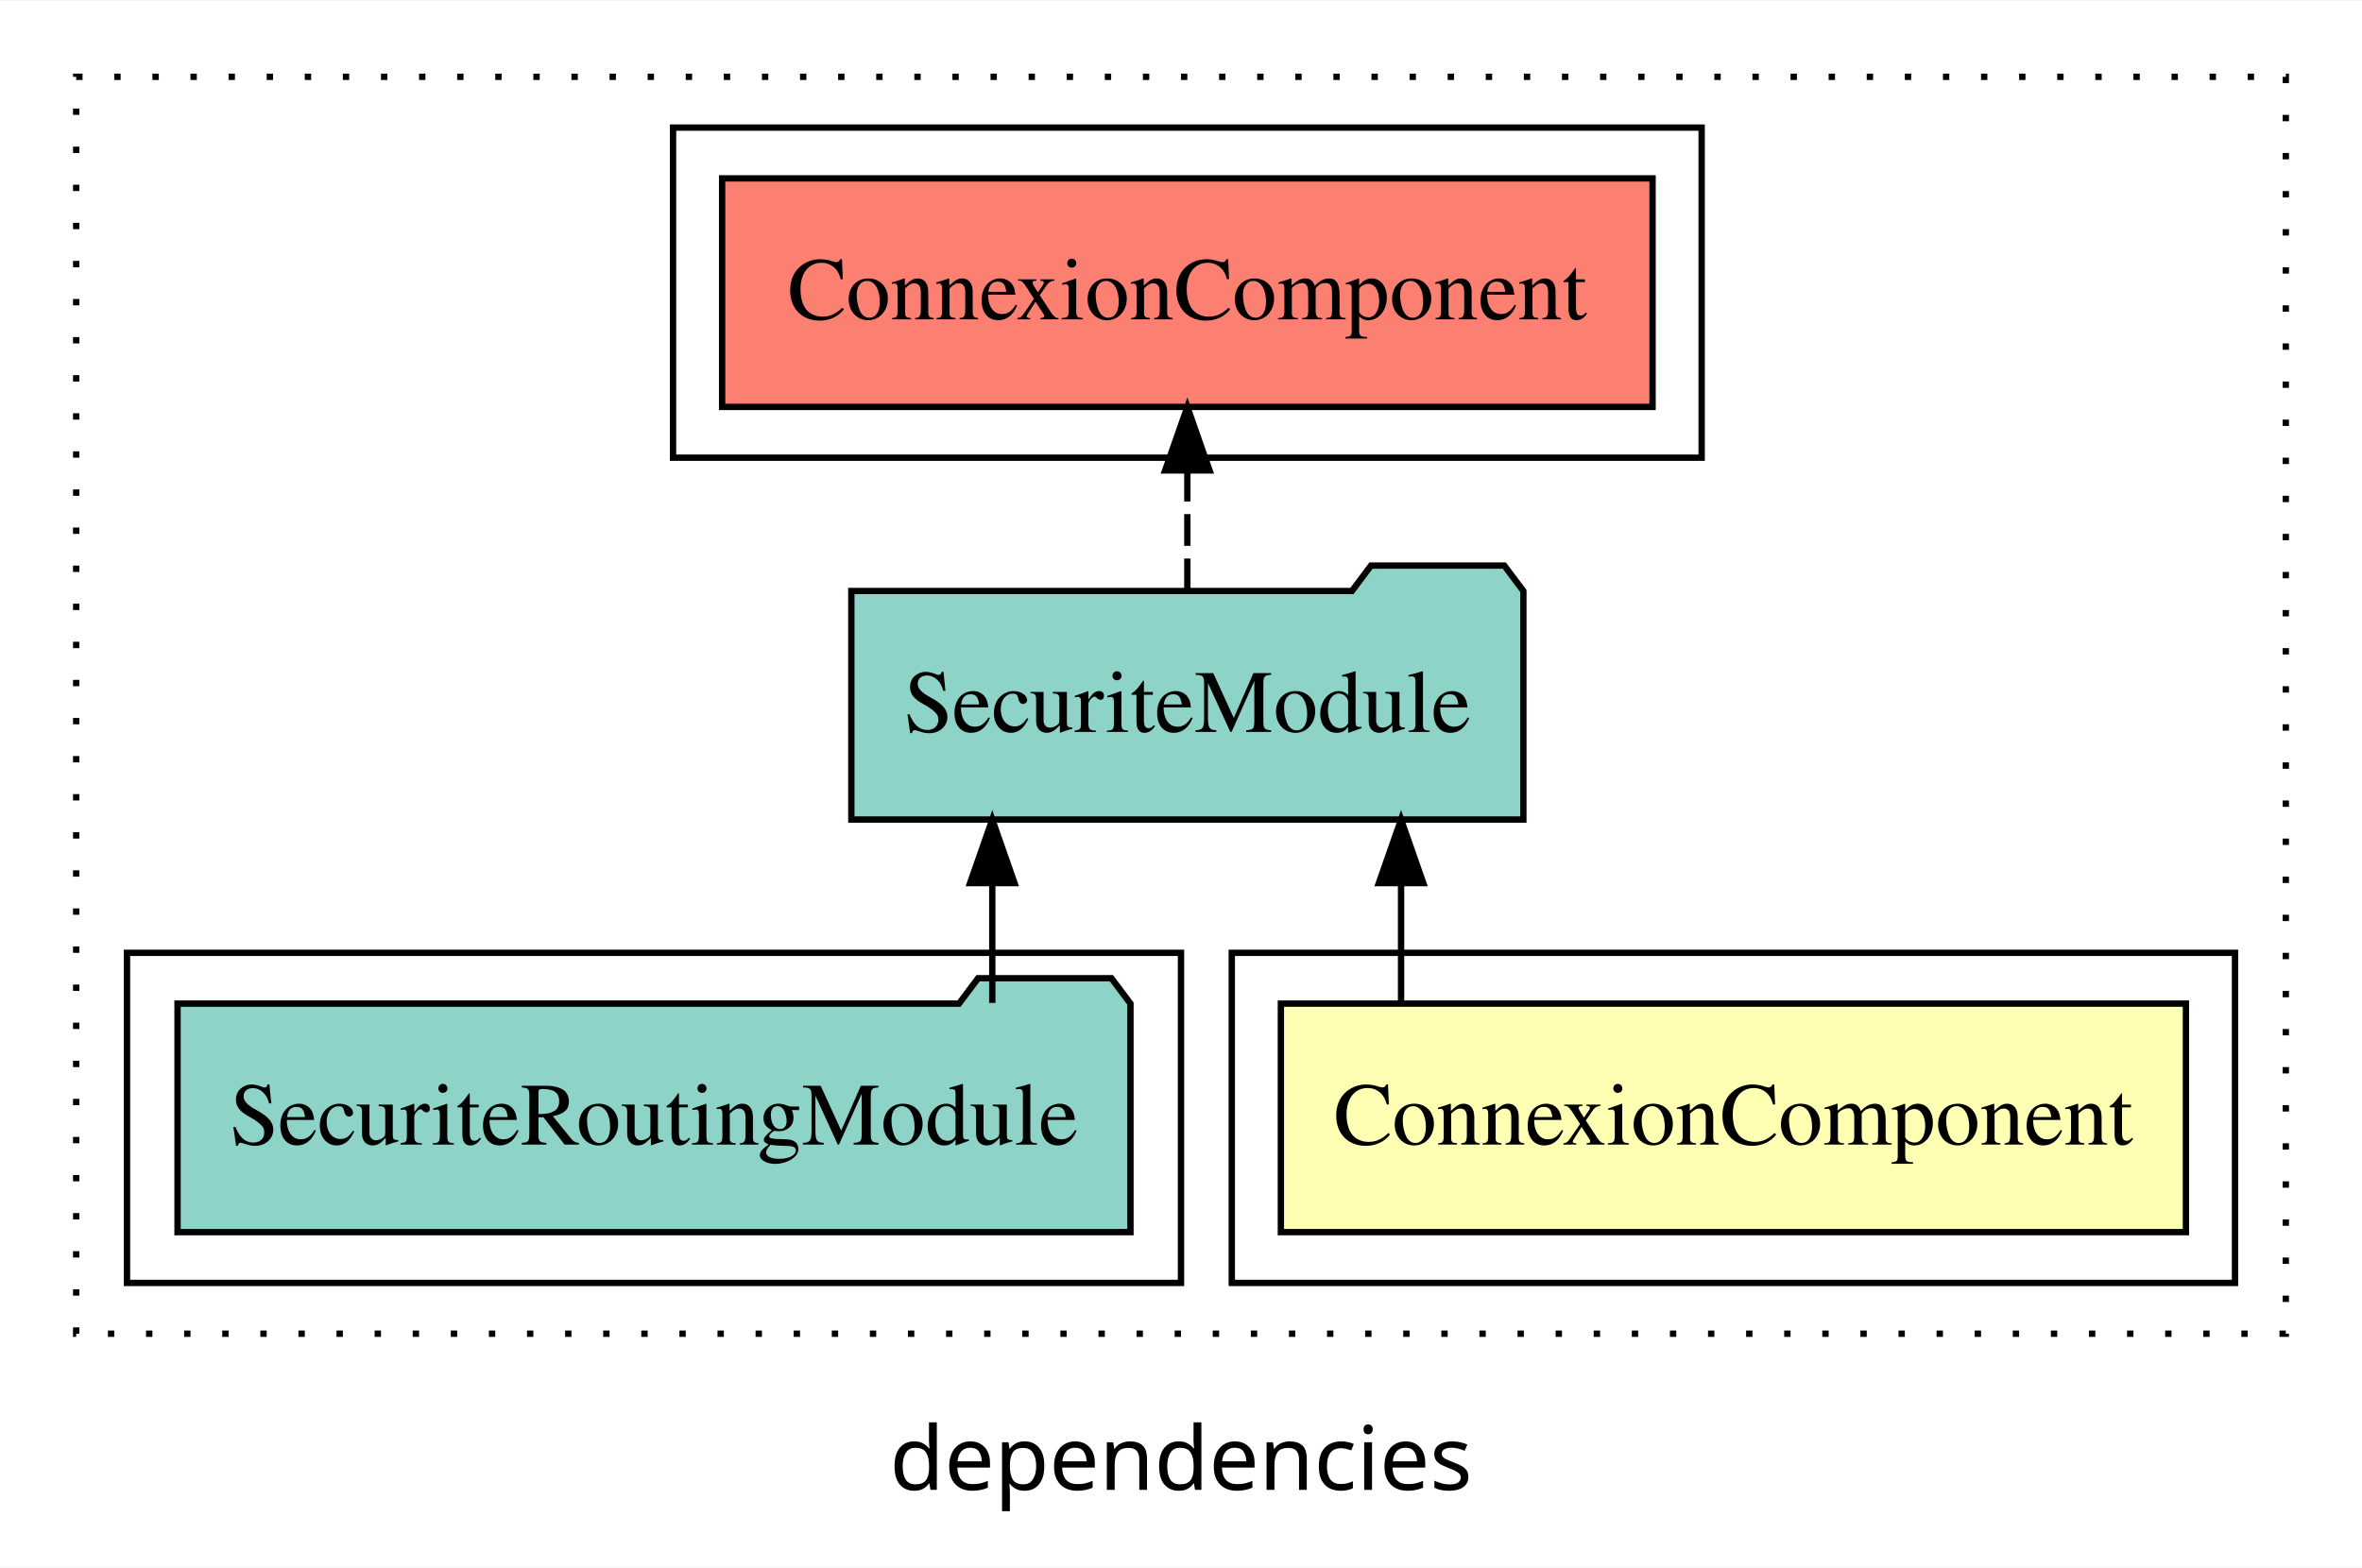
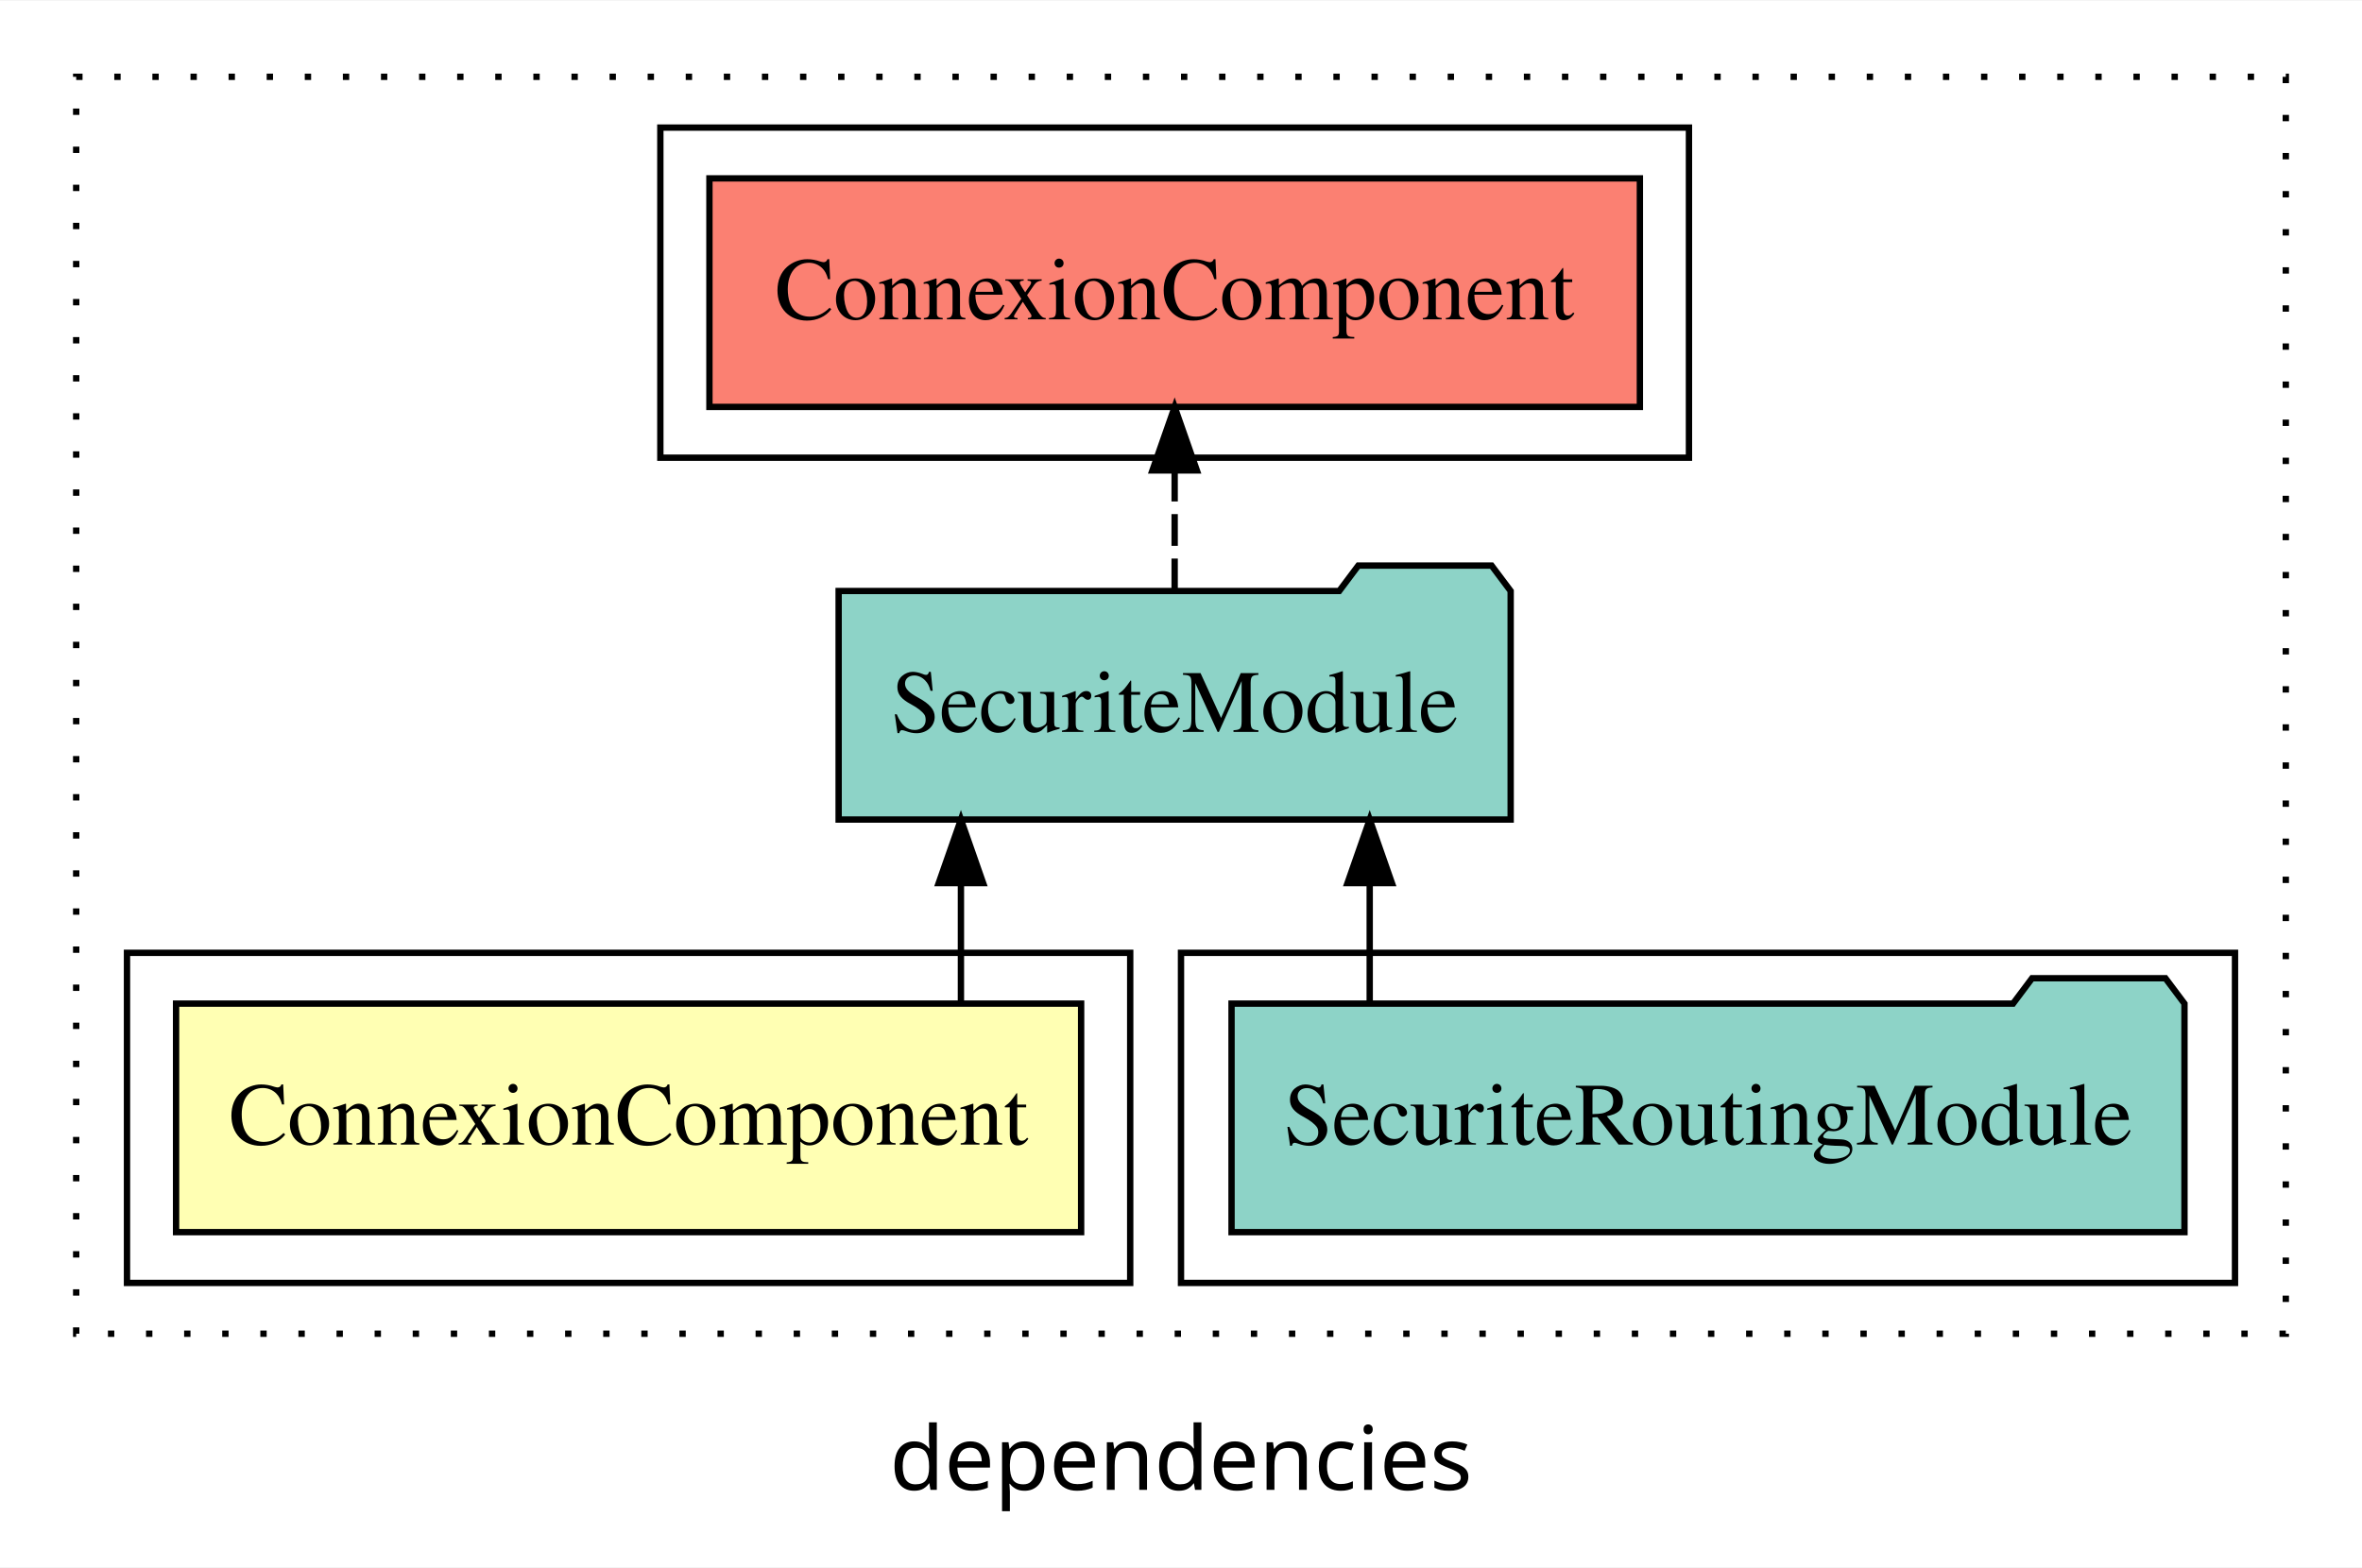
<svg xmlns="http://www.w3.org/2000/svg" width="372pt" height="247pt" viewBox="0.00 0.00 372.00 246.80">
  <g id="graph0" class="graph" transform="scale(1 1) rotate(0) translate(4 242.8)">
    <polygon fill="white" stroke="transparent" points="-4,4 -4,-242.8 368,-242.8 368,4 -4,4" />
    <text text-anchor="middle" x="182" y="-8.2" font-family="sans-serif" font-size="14.00">dependencies</text>
    <g id="clust1" class="cluster">
      <polygon fill="none" stroke="black" stroke-dasharray="1,5" points="8,-32.8 8,-230.8 356,-230.8 356,-32.8 8,-32.8" />
    </g>
-     <g id="clust2" class="cluster">
-       <polygon fill="none" stroke="black" points="190,-40.8 190,-92.8 348,-92.8 348,-40.8 190,-40.8" />
-     </g>
    <g id="clust4" class="cluster">
-       <polygon fill="none" stroke="black" points="16,-40.8 16,-92.8 182,-92.8 182,-40.8 16,-40.8" />
+       <polygon fill="none" stroke="black" points="182,-40.8 182,-92.8 348,-92.8 348,-40.8 182,-40.8" />
    </g>
    <g id="clust5" class="cluster">
-       <polygon fill="none" stroke="black" points="102,-170.8 102,-222.8 264,-222.8 264,-170.8 102,-170.8" />
+       <polygon fill="none" stroke="black" points="100,-170.8 100,-222.8 262,-222.8 262,-170.8 100,-170.8" />
+     </g>
+     <g id="clust2" class="cluster">
+       <polygon fill="none" stroke="black" points="16,-40.8 16,-92.8 174,-92.8 174,-40.8 16,-40.8" />
    </g>
    <g id="node1" class="node">
-       <polygon fill="#ffffb3" stroke="black" points="340.27,-84.8 197.73,-84.8 197.73,-48.8 340.27,-48.8 340.27,-84.8" />
-       <text text-anchor="middle" x="269" y="-62.6" font-family="Times,serif" font-size="14.00">ConnexionComponent</text>
+       <polygon fill="#ffffb3" stroke="black" points="166.27,-84.8 23.73,-84.8 23.73,-48.8 166.27,-48.8 166.27,-84.8" />
+       <text text-anchor="middle" x="95" y="-62.6" font-family="Times,serif" font-size="14.00">ConnexionComponent</text>
    </g>
    <g id="node2" class="node">
-       <polygon fill="#8dd3c7" stroke="black" points="235.92,-149.8 232.92,-153.8 211.92,-153.8 208.92,-149.8 130.08,-149.8 130.08,-113.8 235.92,-113.8 235.92,-149.8" />
-       <text text-anchor="middle" x="183" y="-127.6" font-family="Times,serif" font-size="14.00">SecuriteModule</text>
+       <polygon fill="#8dd3c7" stroke="black" points="233.92,-149.8 230.92,-153.8 209.92,-153.8 206.92,-149.8 128.08,-149.8 128.08,-113.8 233.92,-113.8 233.92,-149.8" />
+       <text text-anchor="middle" x="181" y="-127.6" font-family="Times,serif" font-size="14.00">SecuriteModule</text>
    </g>
    <g id="edge1" class="edge">
-       <path fill="none" stroke="black" d="M216.66,-84.91C216.66,-84.91 216.66,-103.79 216.66,-103.79" />
-       <polygon fill="black" stroke="black" points="213.16,-103.79 216.66,-113.79 220.16,-103.79 213.16,-103.79" />
+       <path fill="none" stroke="black" d="M147.34,-84.91C147.34,-84.91 147.34,-103.79 147.34,-103.79" />
+       <polygon fill="black" stroke="black" points="143.84,-103.79 147.34,-113.79 150.84,-103.79 143.84,-103.79" />
    </g>
    <g id="node4" class="node">
-       <polygon fill="#fb8072" stroke="black" points="256.27,-214.8 109.73,-214.8 109.73,-178.8 256.27,-178.8 256.27,-214.8" />
-       <text text-anchor="middle" x="183" y="-192.6" font-family="Times,serif" font-size="14.00">ConnexionComponent </text>
+       <polygon fill="#fb8072" stroke="black" points="254.27,-214.8 107.73,-214.8 107.73,-178.8 254.27,-178.8 254.27,-214.8" />
+       <text text-anchor="middle" x="181" y="-192.6" font-family="Times,serif" font-size="14.00">ConnexionComponent </text>
    </g>
    <g id="edge3" class="edge">
-       <path fill="none" stroke="black" stroke-dasharray="5,2" d="M183,-149.91C183,-149.91 183,-168.79 183,-168.79" />
-       <polygon fill="black" stroke="black" points="179.5,-168.79 183,-178.79 186.5,-168.79 179.5,-168.79" />
+       <path fill="none" stroke="black" stroke-dasharray="5,2" d="M181,-149.91C181,-149.91 181,-168.79 181,-168.79" />
+       <polygon fill="black" stroke="black" points="177.5,-168.79 181,-178.79 184.5,-168.79 177.5,-168.79" />
    </g>
    <g id="node3" class="node">
-       <polygon fill="#8dd3c7" stroke="black" points="174.04,-84.8 171.04,-88.8 150.04,-88.8 147.04,-84.8 23.96,-84.8 23.96,-48.8 174.04,-48.8 174.04,-84.8" />
-       <text text-anchor="middle" x="99" y="-62.6" font-family="Times,serif" font-size="14.00">SecuriteRoutingModule</text>
+       <polygon fill="#8dd3c7" stroke="black" points="340.04,-84.8 337.04,-88.8 316.04,-88.8 313.04,-84.8 189.96,-84.8 189.96,-48.8 340.04,-48.8 340.04,-84.8" />
+       <text text-anchor="middle" x="265" y="-62.6" font-family="Times,serif" font-size="14.00">SecuriteRoutingModule</text>
    </g>
    <g id="edge2" class="edge">
-       <path fill="none" stroke="black" d="M152.28,-84.91C152.28,-84.91 152.28,-103.79 152.28,-103.79" />
-       <polygon fill="black" stroke="black" points="148.78,-103.79 152.28,-113.79 155.78,-103.79 148.78,-103.79" />
+       <path fill="none" stroke="black" d="M211.72,-84.91C211.72,-84.91 211.72,-103.79 211.72,-103.79" />
+       <polygon fill="black" stroke="black" points="208.22,-103.79 211.72,-113.79 215.22,-103.79 208.22,-103.79" />
    </g>
  </g>
</svg>
